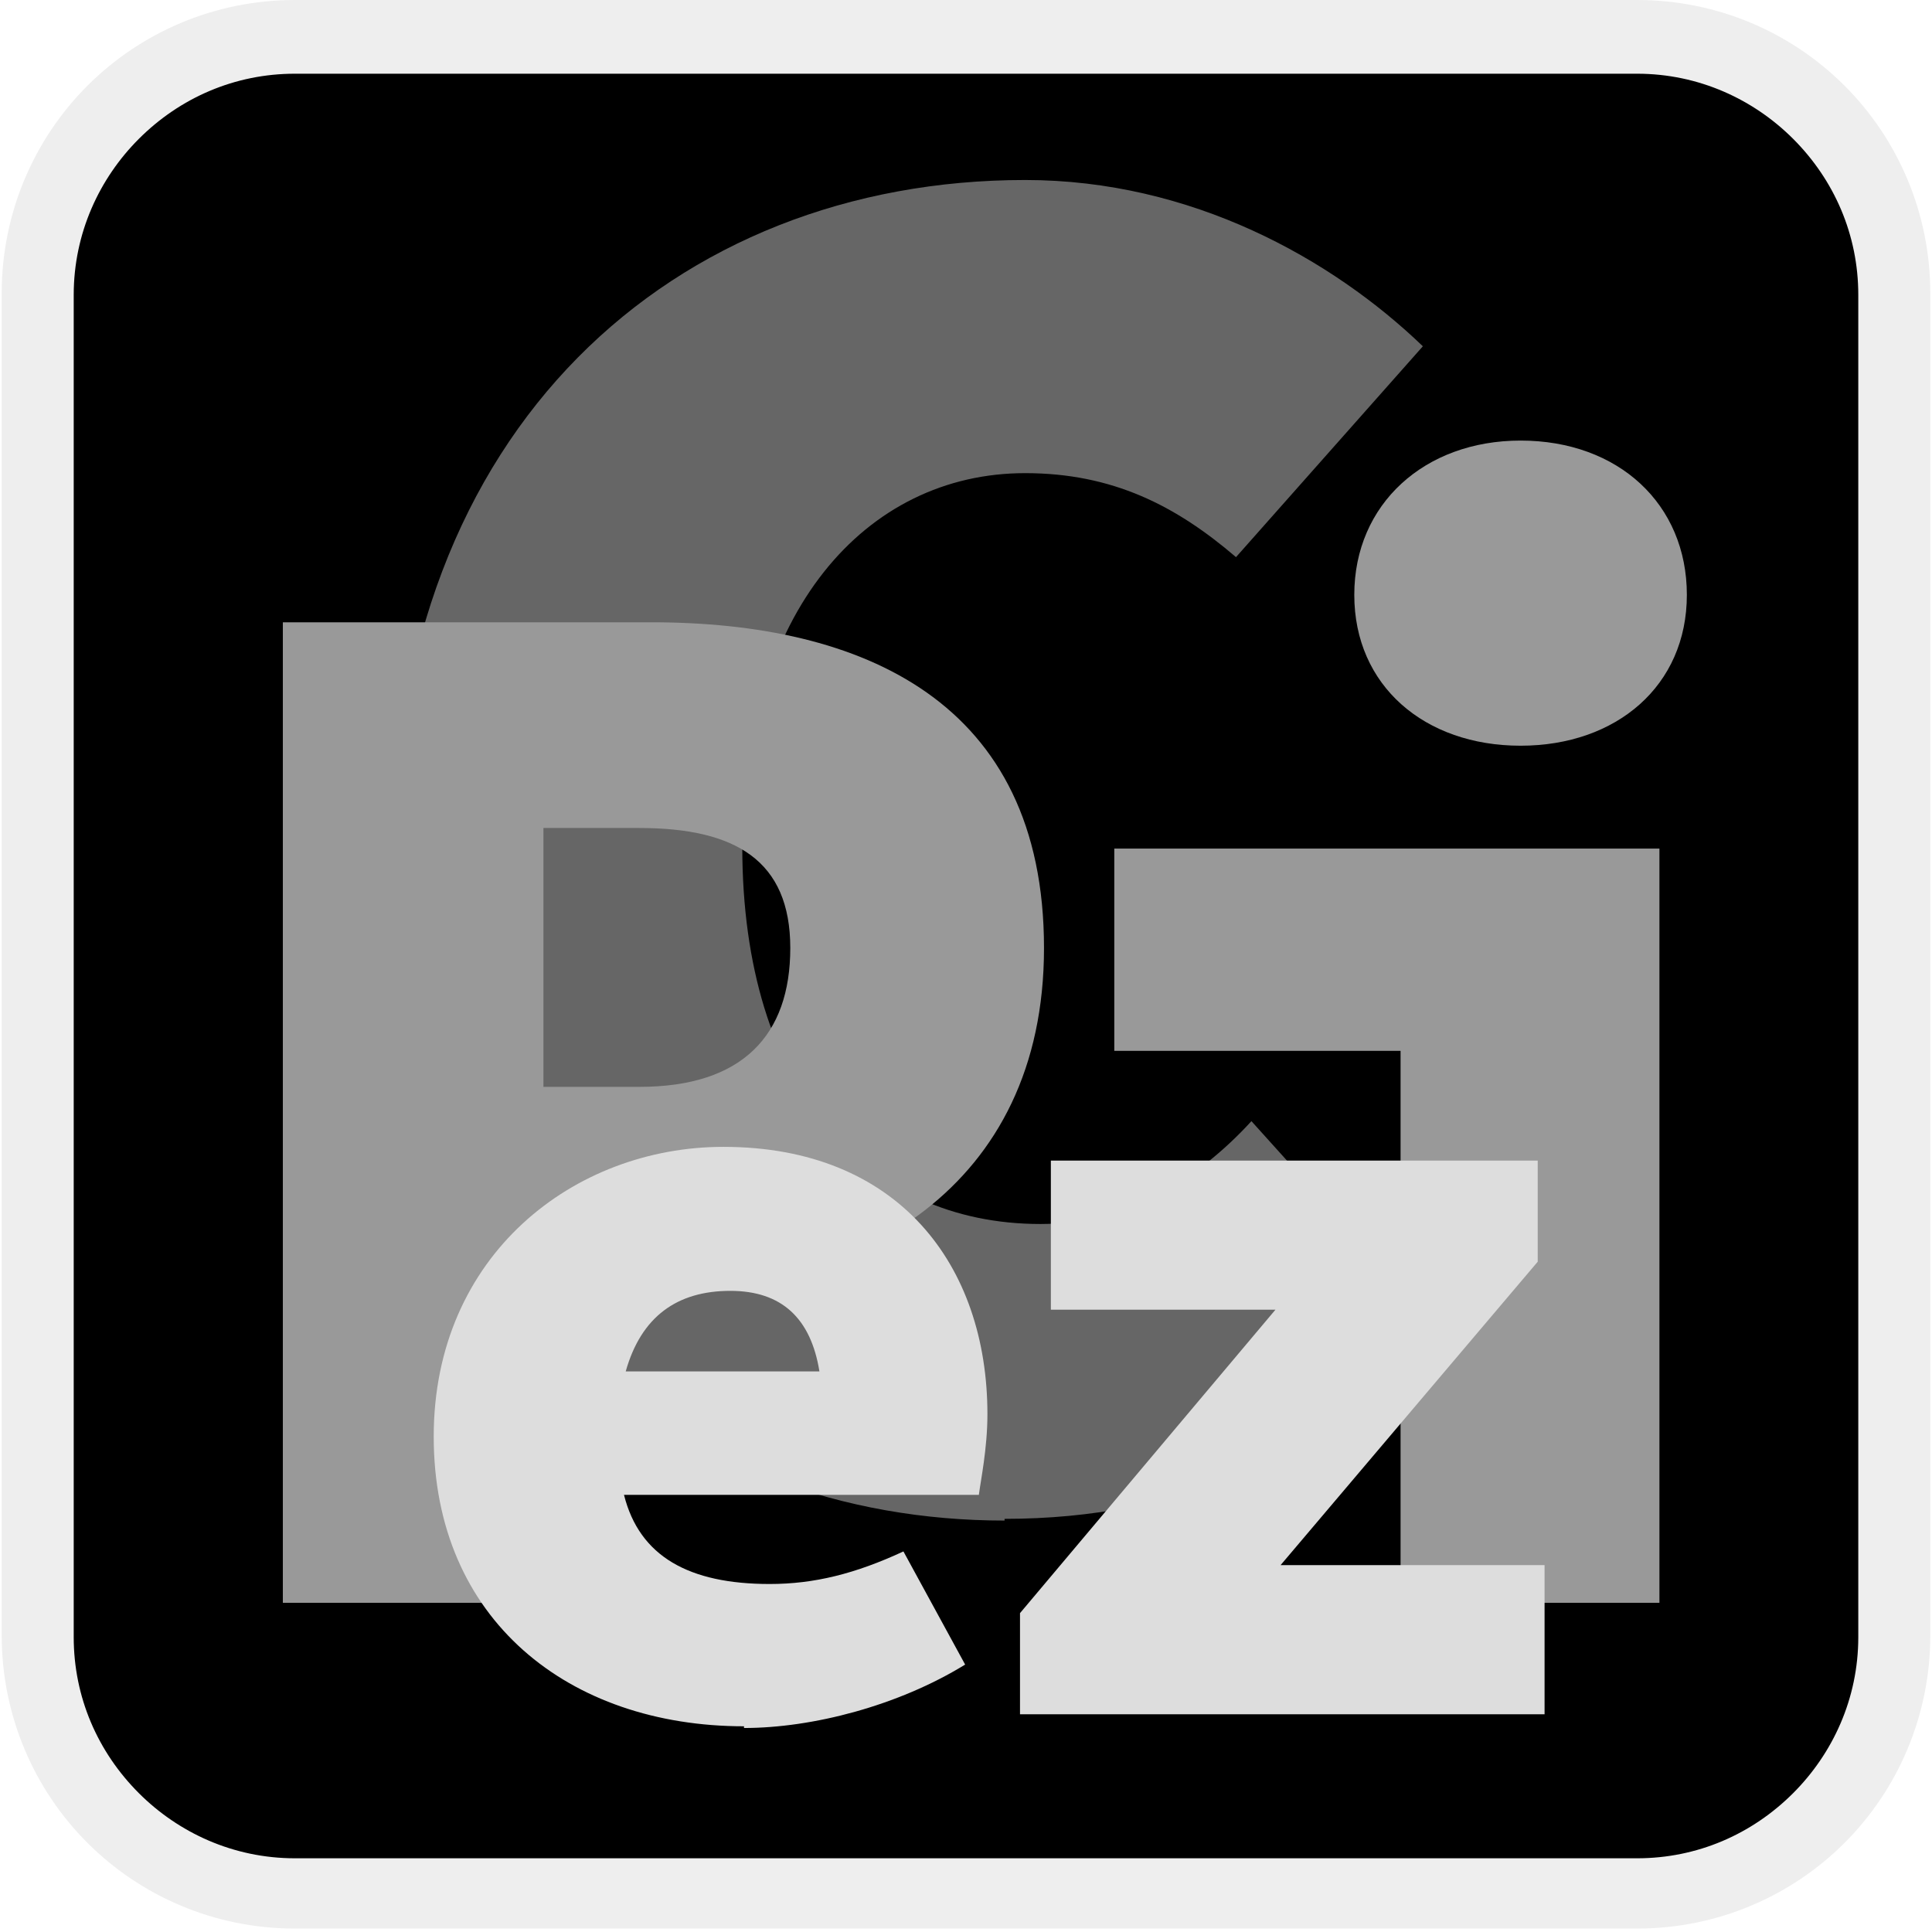
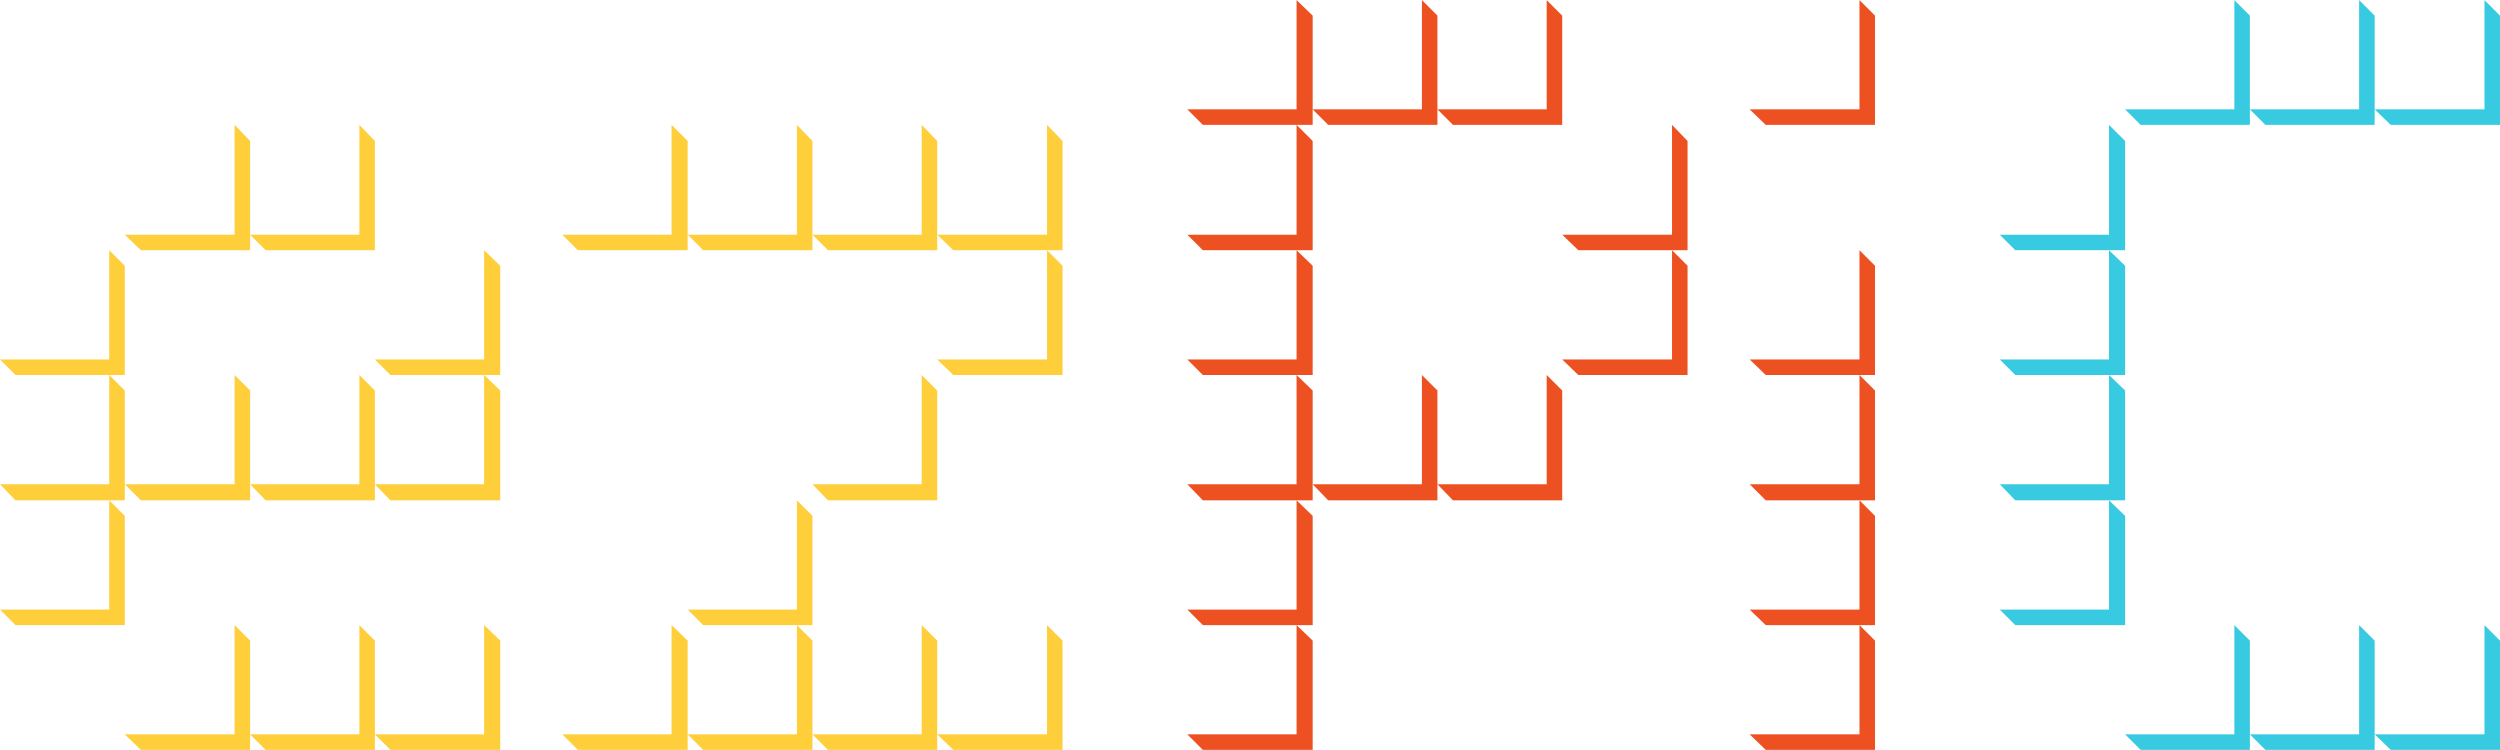
- <svg xmlns="http://www.w3.org/2000/svg" xml:space="preserve" width="25mm" height="25mm" version="1.0" shape-rendering="geometricPrecision" text-rendering="geometricPrecision" image-rendering="optimizeQuality" fill-rule="evenodd" clip-rule="evenodd" viewBox="0 0 1127 1127">
+ <svg xmlns="http://www.w3.org/2000/svg" xml:space="preserve" width="50mm" height="15mm" version="1.1" style="shape-rendering:geometricPrecision; text-rendering:geometricPrecision; image-rendering:optimizeQuality; fill-rule:evenodd; clip-rule:evenodd" viewBox="0 0 4348 1304">
+   <defs>
+     <style type="text/css">
+    
+     .fil1 {fill:#38CAE0}
+     .fil0 {fill:#ED5121}
+     .fil2 {fill:#FFCE3B}
+    
+   </style>
+   </defs>
  <g id="Ebene_x0020_1">
-     <path fill="#EEEEEE" fill-rule="nonzero" d="M172 0l783 0c47,0 90,19 121,50 31,31 50,74 50,121l0 783c0,47 -19,90 -50,121 -31,31 -74,50 -121,50l-783 0c-47,0 -90,-19 -121,-50 -31,-31 -50,-74 -50,-121l0 -783c0,-47 19,-90 50,-121 31,-31 74,-50 121,-50z" />
-     <path fill="black" fill-rule="nonzero" d="M955 43l-783 0c-35,0 -67,14 -91,38 -23,23 -38,55 -38,91l0 783c0,35 14,67 38,91 23,23 55,38 91,38l783 0c35,0 67,-14 91,-38 23,-23 38,-55 38,-91l0 -783c0,-35 -14,-67 -38,-91 -23,-23 -55,-38 -91,-38z" />
-     <path fill="#666666" fill-rule="nonzero" d="M586 886c102,0 190,-37 253,-111l-109 -121c-32,35 -74,60 -123,60 -102,0 -174,-79 -174,-220 0,-137 72,-218 165,-218 51,0 88,19 123,49l109 -123c-53,-51 -135,-97 -232,-97 -204,0 -369,144 -369,397 0,257 169,385 357,385l0 0z" />
-     <path fill="#999999" fill-rule="nonzero" d="M166 935l151 0 0 -181 63 0c120,0 229,-61 229,-201 0,-144 -106,-190 -229,-190l-215 0 0 572zm151 -301l0 -151 56 0c56,0 88,19 88,70 0,51 -28,81 -88,81l-56 0zm500 301l151 0 0 -440 -318 0 0 118 167 0 0 322zm70 -500c56,0 97,-35 97,-88 0,-53 -40,-90 -97,-90 -56,0 -97,37 -97,90 0,53 41,88 97,88z" />
-     <path fill="#DDDDDD" fill-rule="nonzero" d="M434 1008c40,0 90,-13 129,-37l-36 -66c-28,13 -52,19 -78,19 -47,0 -76,-16 -85,-52l207 0c1,-8 5,-27 5,-47 0,-87 -52,-156 -154,-156 -87,0 -169,63 -169,169 0,107 79,169 181,169l0 0zm-8 -255c30,0 47,16 52,47l-113 0c9,-32 30,-47 61,-47zm169 247l306 0 0 -87 -154 0 150 -177 0 -59 -284 0 0 87 131 0 -149 177 0 59z" />
+     <polygon class="fil0" points="2255,190 2255,0 2283,27 2283,217 2092,217 2065,190 " />
+     <polygon class="fil0" points="2255,408 2255,217 2283,245 2283,435 2092,435 2065,408 " />
+     <polygon class="fil0" points="2255,625 2255,435 2283,462 2283,652 2092,652 2065,625 " />
+     <polygon class="fil0" points="2255,842 2255,652 2283,679 2283,870 2092,870 2065,842 " />
+     <polygon class="fil0" points="2255,1060 2255,870 2283,897 2283,1087 2092,1087 2065,1060 " />
+     <polygon class="fil0" points="2255,1277 2255,1087 2283,1114 2283,1304 2092,1304 2065,1277 " />
+     <polygon class="fil0" points="2473,190 2473,0 2500,27 2500,217 2310,217 2283,190 " />
+     <polygon class="fil0" points="2690,190 2690,0 2717,27 2717,217 2527,217 2500,190 " />
+     <polygon class="fil0" points="2908,408 2908,217 2935,245 2935,435 2745,435 2717,408 " />
+     <polygon class="fil0" points="2908,625 2908,435 2935,462 2935,652 2745,652 2717,625 " />
+     <polygon class="fil0" points="2690,842 2690,652 2717,679 2717,870 2527,870 2500,842 " />
+     <polygon class="fil0" points="2473,842 2473,652 2500,679 2500,870 2310,870 2283,842 " />
+     <polygon class="fil0" points="3234,190 3234,0 3261,27 3261,217 3071,217 3043,190 " />
+     <polygon class="fil0" points="3234,625 3234,435 3261,462 3261,652 3071,652 3043,625 " />
+     <polygon class="fil0" points="3234,842 3234,652 3261,679 3261,870 3071,870 3043,842 " />
+     <polygon class="fil0" points="3234,1060 3234,870 3261,897 3261,1087 3071,1087 3043,1060 " />
+     <polygon class="fil0" points="3234,1277 3234,1087 3261,1114 3261,1304 3071,1304 3043,1277 " />
+     <polygon class="fil1" points="3668,408 3668,217 3696,245 3696,435 3505,435 3478,408 " />
+     <polygon class="fil1" points="3668,625 3668,435 3696,462 3696,652 3505,652 3478,625 " />
+     <polygon class="fil1" points="3668,842 3668,652 3696,679 3696,870 3505,870 3478,842 " />
+     <polygon class="fil1" points="3668,1060 3668,870 3696,897 3696,1087 3505,1087 3478,1060 " />
+     <polygon class="fil1" points="3886,190 3886,0 3913,27 3913,217 3723,217 3696,190 " />
+     <polygon class="fil1" points="4103,190 4103,0 4130,27 4130,217 3940,217 3913,190 " />
+     <polygon class="fil1" points="3886,1277 3886,1087 3913,1114 3913,1304 3723,1304 3696,1277 " />
+     <polygon class="fil1" points="4103,1277 4103,1087 4130,1114 4130,1304 3940,1304 3913,1277 " />
+     <polygon class="fil1" points="4321,190 4321,0 4348,27 4348,217 4158,217 4130,190 " />
+     <polygon class="fil1" points="4321,1277 4321,1087 4348,1114 4348,1304 4158,1304 4130,1277 " />
+     <polygon class="fil2" points="1386,1277 1386,1087 1413,1114 1413,1304 1223,1304 1196,1277 " />
+     <polygon class="fil2" points="1603,1277 1603,1087 1630,1114 1630,1304 1440,1304 1413,1277 " />
+     <polygon class="fil2" points="1821,1277 1821,1087 1848,1114 1848,1304 1658,1304 1630,1277 " />
+     <polygon class="fil2" points="408,1277 408,1087 435,1114 435,1304 245,1304 217,1277 " />
+     <polygon class="fil2" points="625,1277 625,1087 652,1114 652,1304 462,1304 435,1277 " />
+     <polygon class="fil2" points="842,1277 842,1087 870,1114 870,1304 679,1304 652,1277 " />
+     <polygon class="fil2" points="1168,1277 1168,1087 1196,1114 1196,1304 1005,1304 978,1277 " />
+     <polygon class="fil2" points="1386,408 1386,217 1413,245 1413,435 1223,435 1196,408 " />
+     <polygon class="fil2" points="1603,408 1603,217 1630,245 1630,435 1440,435 1413,408 " />
+     <polygon class="fil2" points="1821,408 1821,217 1848,245 1848,435 1658,435 1630,408 " />
+     <polygon class="fil2" points="1168,408 1168,217 1196,245 1196,435 1005,435 978,408 " />
+     <polygon class="fil2" points="408,842 408,652 435,679 435,870 245,870 217,842 " />
+     <polygon class="fil2" points="625,842 625,652 652,679 652,870 462,870 435,842 " />
+     <polygon class="fil2" points="842,842 842,652 870,679 870,870 679,870 652,842 " />
+     <polygon class="fil2" points="190,842 190,652 217,679 217,870 27,870 0,842 " />
+     <polygon class="fil2" points="1386,1060 1386,870 1413,897 1413,1087 1223,1087 1196,1060 " />
+     <polygon class="fil2" points="1603,842 1603,652 1630,679 1630,870 1440,870 1413,842 " />
+     <polygon class="fil2" points="1821,625 1821,435 1848,462 1848,652 1658,652 1630,625 " />
+     <polygon class="fil2" points="408,408 408,217 435,245 435,435 245,435 217,408 " />
+     <polygon class="fil2" points="625,408 625,217 652,245 652,435 462,435 435,408 " />
+     <polygon class="fil2" points="842,625 842,435 870,462 870,652 679,652 652,625 " />
+     <polygon class="fil2" points="190,625 190,435 217,462 217,652 27,652 0,625 " />
+     <polygon class="fil2" points="190,1060 190,870 217,897 217,1087 27,1087 0,1060 " />
  </g>
</svg>
